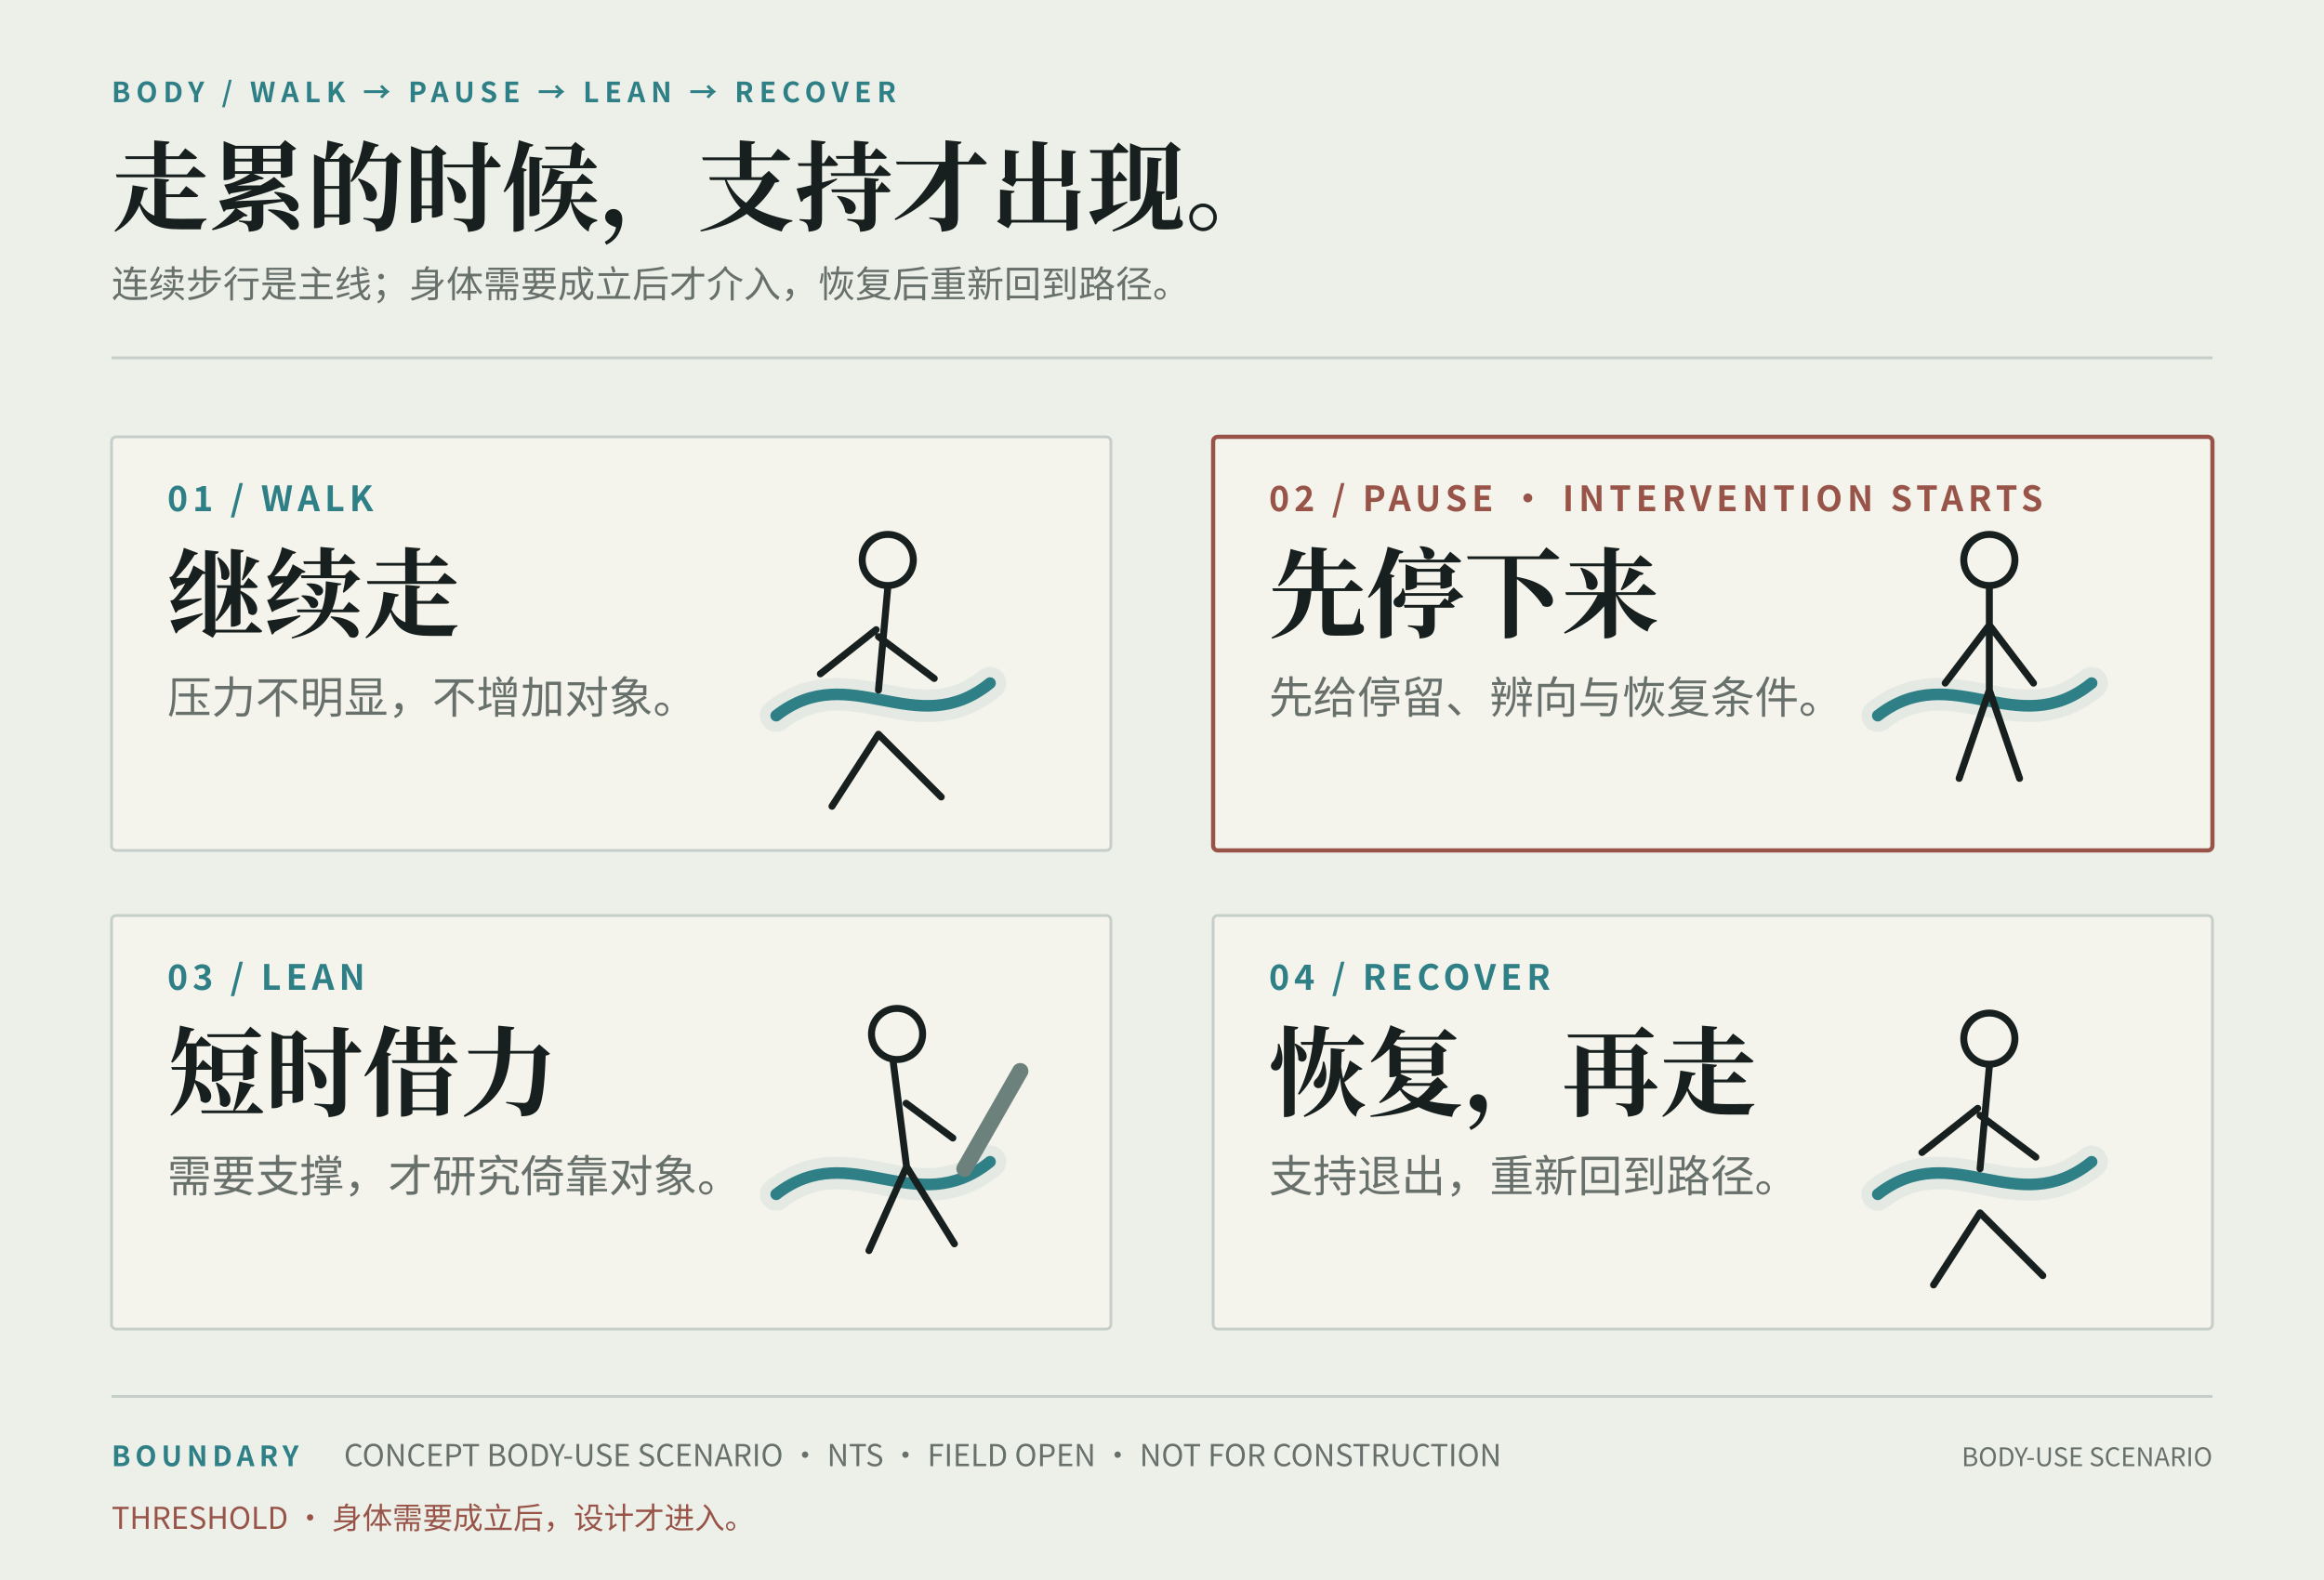
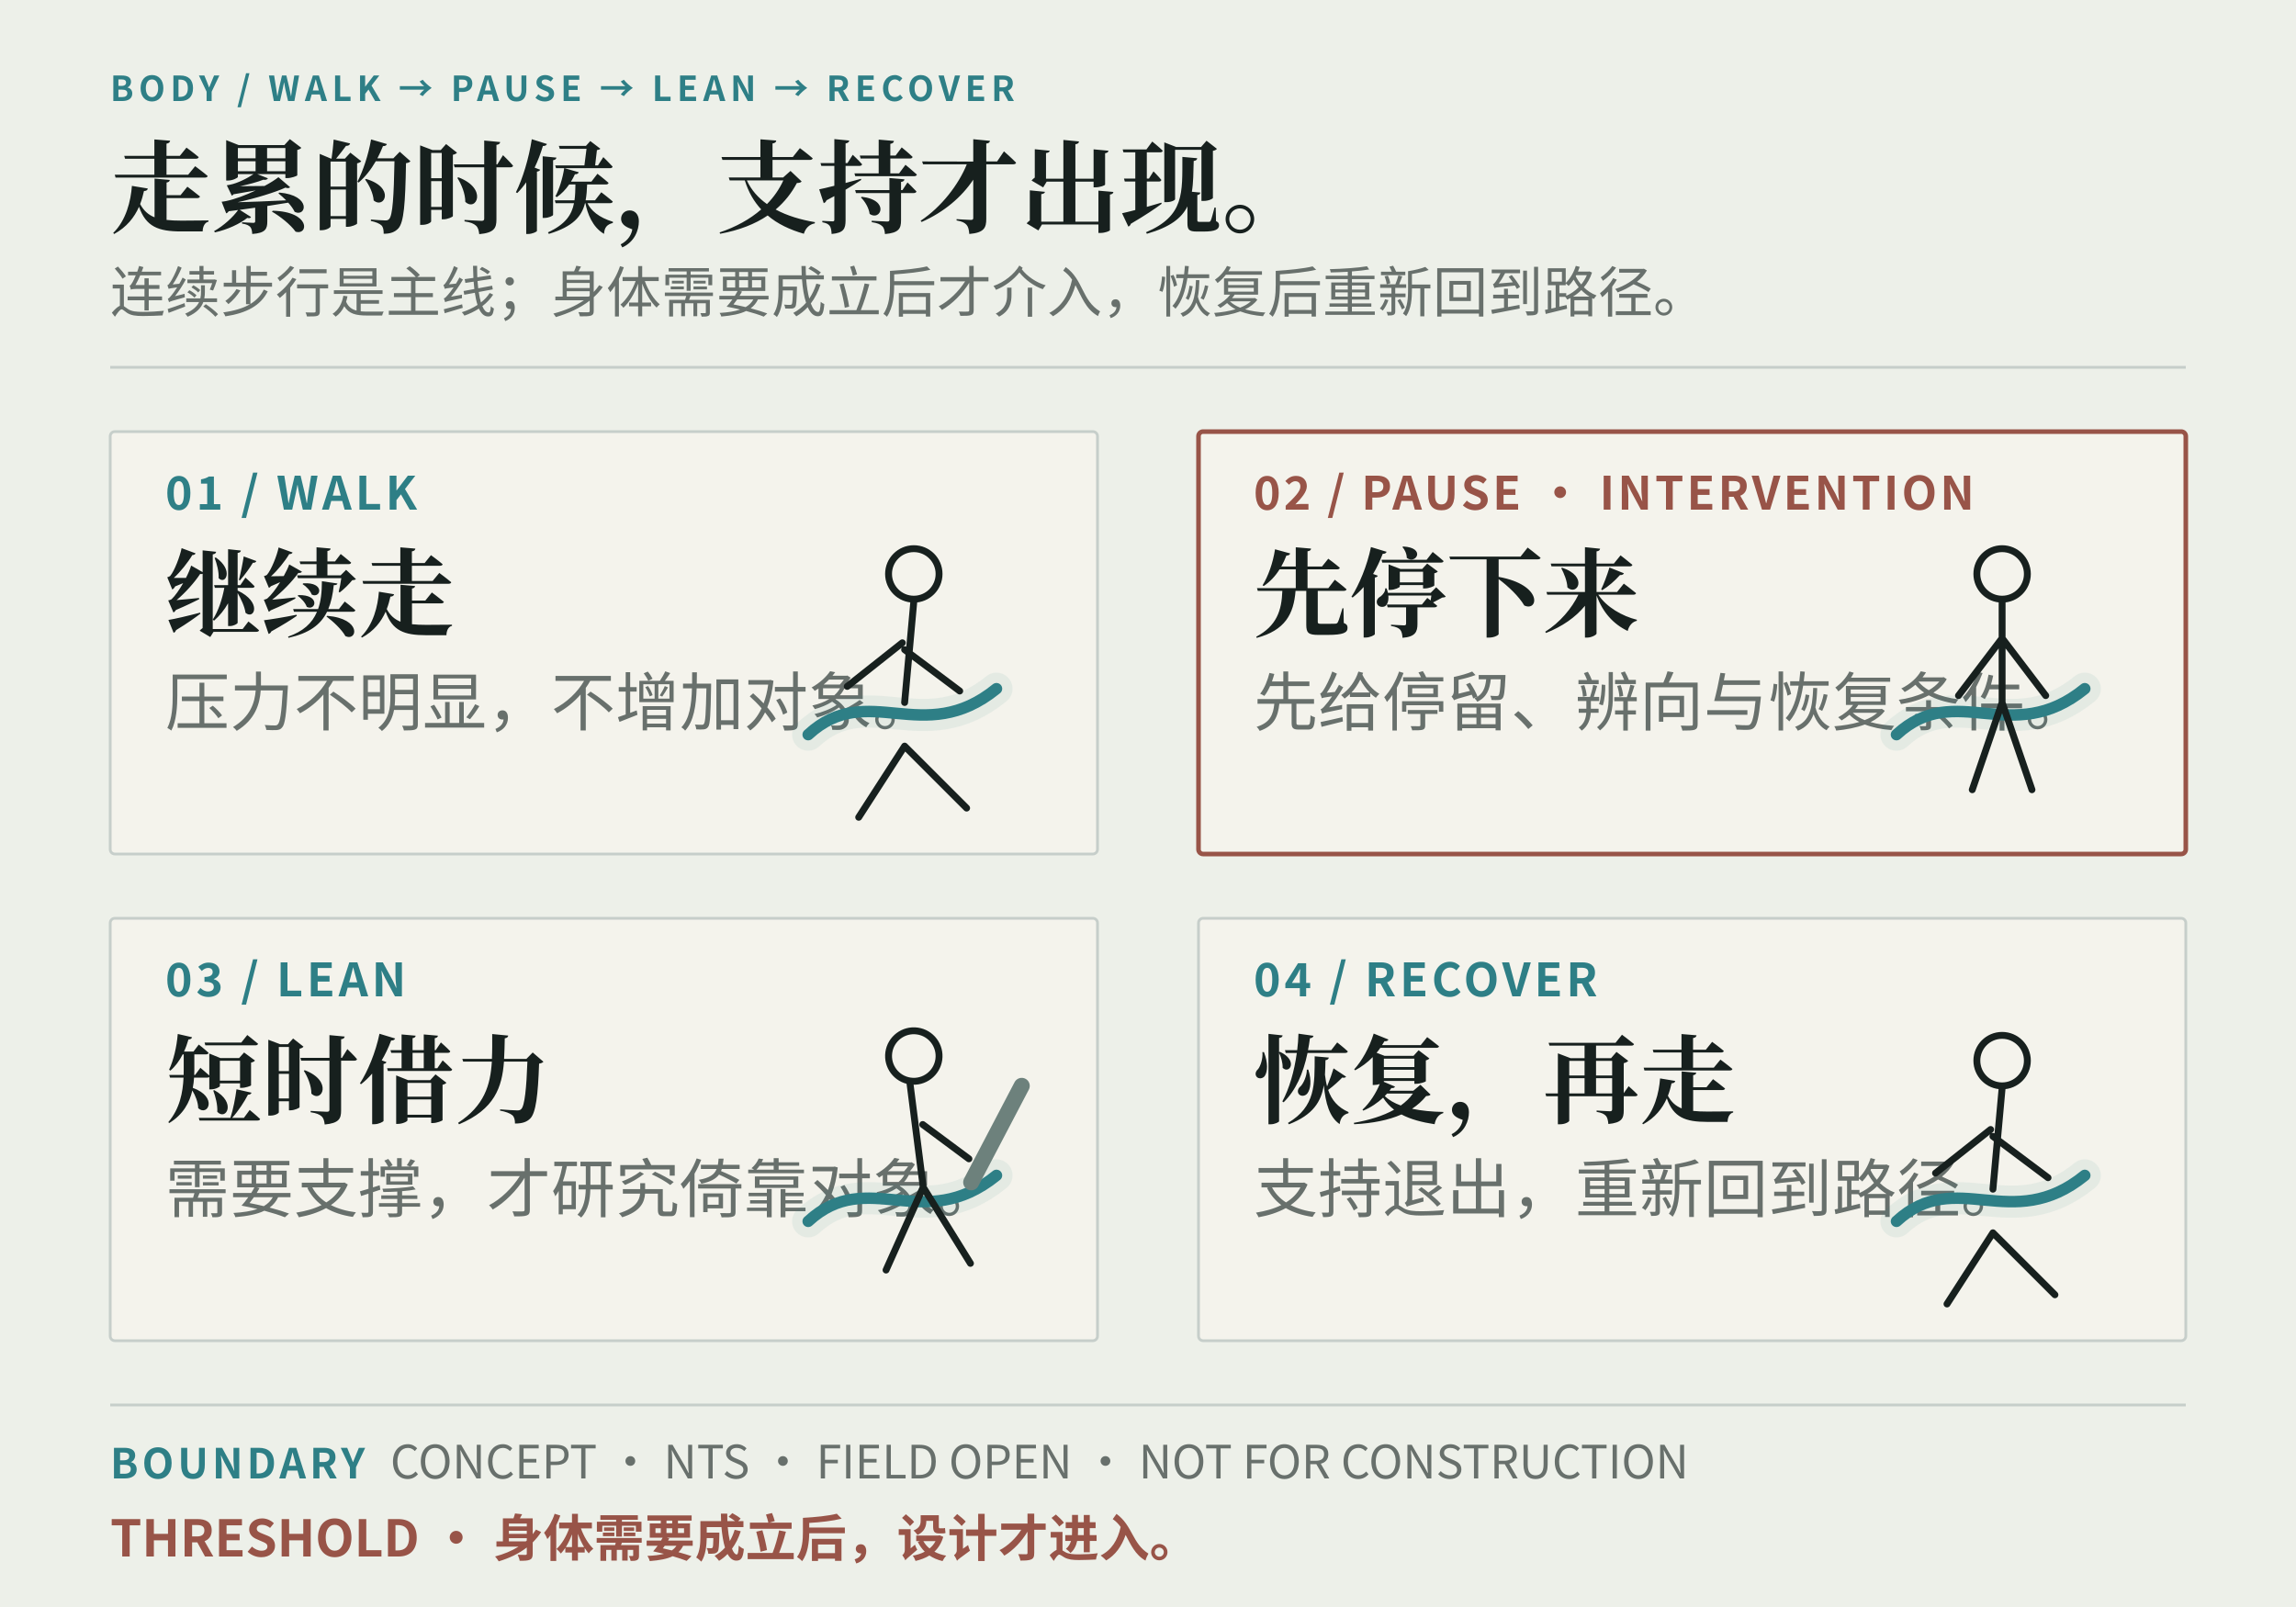
- <svg xmlns="http://www.w3.org/2000/svg" width="1000" height="680" viewBox="0 0 1000 680" role="img" aria-labelledby="title desc">
+ <svg xmlns="http://www.w3.org/2000/svg" width="1000" height="700" viewBox="0 0 1000 700" role="img" aria-labelledby="title desc">
  <defs>
    <style>
- .sans{font-family:"Noto Sans CJK SC","Microsoft YaHei",Arial,sans-serif}.serif{font-family:"Noto Serif CJK SC","Songti SC","SimSun",serif}.ink{fill:#17201E}.muted{fill:#68706C}.water{fill:#2E7F86}.seal{fill:#985448}.rule{stroke:#C6CECA;stroke-width:1.2}.route{fill:none;stroke:#2E7F86;stroke-width:5;stroke-linecap:round;stroke-linejoin:round}.route-soft{fill:none;stroke:#2E7F86;stroke-width:14;stroke-opacity:.08;stroke-linecap:round}.support{fill:none;stroke:#6D817C;stroke-width:7;stroke-linecap:round}.person{fill:none;stroke:#17201E;stroke-width:3;stroke-linecap:round;stroke-linejoin:round}.card{fill:#F4F3EC;stroke:#C6CECA;stroke-width:1.2}.card-pause{fill:#F4F3EC;stroke:#985448;stroke-width:1.8}</style>
+ .sans{font-family:"Noto Sans CJK SC","Microsoft YaHei",Arial,sans-serif}.serif{font-family:"Noto Serif CJK SC","Songti SC","SimSun",serif}.ink{fill:#17201E}.muted{fill:#68706C}.water{fill:#2E7F86}.seal{fill:#985448}.rule{stroke:#C6CECA;stroke-width:1.2}.route{fill:none;stroke:#2E7F86;stroke-width:5;stroke-linecap:round;stroke-linejoin:round}.route-soft{fill:none;stroke:#2E7F86;stroke-width:14;stroke-opacity:.08;stroke-linecap:round}.support{fill:none;stroke:#6D817C;stroke-width:7;stroke-linecap:round}.person{fill:none;stroke:#17201E;stroke-width:3;stroke-linecap:round;stroke-linejoin:round}.card{fill:#F4F3EC;stroke:#C6CECA;stroke-width:1.2}.card-pause{fill:#F4F3EC;stroke:#985448;stroke-width:2}</style>
  </defs>
-   <rect width="1000" height="680" fill="#EDF0E9" />
+   <rect width="1000" height="700" fill="#EDF0E9" />
  <g class="sans">
-     <text x="48" y="44" font-size="12" font-weight="700" letter-spacing="2.4" class="water">BODY / WALK → PAUSE → LEAN → RECOVER</text>
-     <text x="48" y="96" class="serif ink" font-size="42" font-weight="700">走累的时候，支持才出现。</text>
-     <text x="48" y="128" class="muted" font-size="16">连续步行是主线；身体需要成立后才介入，恢复后重新回到路径。</text>
+     <text x="48" y="44" font-size="15" font-weight="700" letter-spacing="2.2" class="water">BODY / WALK → PAUSE → LEAN → RECOVER</text>
+     <text x="48" y="98" class="serif ink" font-size="44" font-weight="700">走累的时候，支持才出现。</text>
+     <text x="48" y="136" class="muted" font-size="24">连续步行是主线；身体需要成立后才介入，恢复后重新回到路径。</text>
  </g>
-   <line x1="48" y1="154" x2="952" y2="154" class="rule" />
+   <line x1="48" y1="160" x2="952" y2="160" class="rule" />
  <g transform="translate(48 188)">
-     <rect width="430" height="178" rx="2" class="card" />
-     <text x="24" y="32" class="sans water" font-size="15" font-weight="700" letter-spacing="2">01 / WALK</text>
-     <text x="24" y="83" class="serif ink" font-size="42" font-weight="700">继续走</text>
-     <text x="24" y="119" class="sans muted" font-size="19">压力不明显，不增加对象。</text>
-     <path d="M286 120 C318 95 346 132 378 106" class="route-soft" />
-     <path d="M286 120 C318 95 346 132 378 106" class="route" />
-     <g transform="translate(334 53)" class="person">
+     <rect width="430" height="184" rx="2" class="card" />
+     <text x="24" y="34" class="sans water" font-size="20" font-weight="700" letter-spacing="1.6">01 / WALK</text>
+     <text x="24" y="86" class="serif ink" font-size="42" font-weight="700">继续走</text>
+     <text x="24" y="128" class="sans muted" font-size="28">压力不明显，不增加对象。</text>
+     <path d="M304 132 C330 108 354 138 386 112" class="route-soft" />
+     <path d="M304 132 C330 108 354 138 386 112" class="route" />
+     <g transform="translate(350 62)" class="person">
      <circle r="11" />
      <path d="M0 12l-4 44m-1-26l-24 19m25-16l24 18m-24 24l-20 31m20-31l27 27" />
    </g>
  </g>
  <g transform="translate(522 188)">
-     <rect width="430" height="178" rx="2" class="card-pause" />
-     <text x="24" y="32" class="sans seal" font-size="15" font-weight="700" letter-spacing="2">02 / PAUSE · INTERVENTION STARTS</text>
-     <text x="24" y="83" class="serif ink" font-size="42" font-weight="700">先停下来</text>
-     <text x="24" y="119" class="sans muted" font-size="19">先给停留、辨向与恢复条件。</text>
-     <path d="M286 120 C318 95 346 132 378 106" class="route-soft" />
-     <path d="M286 120 C318 95 346 132 378 106" class="route" />
-     <g transform="translate(334 53)" class="person">
+     <rect width="430" height="184" rx="2" class="card-pause" />
+     <text x="24" y="34" class="sans seal" font-size="20" font-weight="700" letter-spacing="1.3">02 / PAUSE · INTERVENTION</text>
+     <text x="24" y="86" class="serif ink" font-size="42" font-weight="700">先停下来</text>
+     <text x="24" y="128" class="sans muted" font-size="28">先给停留、辨向与恢复条件。</text>
+     <path d="M304 132 C330 108 354 138 386 112" class="route-soft" />
+     <path d="M304 132 C330 108 354 138 386 112" class="route" />
+     <g transform="translate(350 62)" class="person">
      <circle r="11" />
      <path d="M0 12v44m0-28l-19 25m19-25l19 25m-19 3l-13 38m13-38l13 38" />
    </g>
  </g>
-   <g transform="translate(48 394)">
-     <rect width="430" height="178" rx="2" class="card" />
-     <text x="24" y="32" class="sans water" font-size="15" font-weight="700" letter-spacing="2">03 / LEAN</text>
-     <text x="24" y="83" class="serif ink" font-size="42" font-weight="700">短时借力</text>
-     <text x="24" y="119" class="sans muted" font-size="19">需要支撑，才研究倚靠对象。</text>
-     <path d="M286 120 C318 95 346 132 378 106" class="route-soft" />
-     <path d="M286 120 C318 95 346 132 378 106" class="route" />
-     <path d="M367 109l24-42" class="support" />
-     <g transform="translate(338 51) rotate(8)" class="person">
+   <g transform="translate(48 400)">
+     <rect width="430" height="184" rx="2" class="card" />
+     <text x="24" y="34" class="sans water" font-size="20" font-weight="700" letter-spacing="1.6">03 / LEAN</text>
+     <text x="24" y="86" class="serif ink" font-size="42" font-weight="700">短时借力</text>
+     <text x="24" y="128" class="sans muted" font-size="28">需要支撑，才研究倚靠对象。</text>
+     <path d="M304 132 C330 108 354 138 386 112" class="route-soft" />
+     <path d="M304 132 C330 108 354 138 386 112" class="route" />
+     <path d="M375 115l22-42" class="support" />
+     <g transform="translate(350 60) rotate(8)" class="person">
      <circle r="11" />
      <path d="M0 12l12 44m-4-27l22 12m-18 15l-11 38m11-38l25 30" />
    </g>
  </g>
-   <g transform="translate(522 394)">
-     <rect width="430" height="178" rx="2" class="card" />
-     <text x="24" y="32" class="sans water" font-size="15" font-weight="700" letter-spacing="2">04 / RECOVER</text>
-     <text x="24" y="83" class="serif ink" font-size="42" font-weight="700">恢复，再走</text>
-     <text x="24" y="119" class="sans muted" font-size="19">支持退出，重新回到路径。</text>
-     <path d="M286 120 C318 95 346 132 378 106" class="route-soft" />
-     <path d="M286 120 C318 95 346 132 378 106" class="route" />
-     <g transform="translate(334 53)" class="person">
+   <g transform="translate(522 400)">
+     <rect width="430" height="184" rx="2" class="card" />
+     <text x="24" y="34" class="sans water" font-size="20" font-weight="700" letter-spacing="1.6">04 / RECOVER</text>
+     <text x="24" y="86" class="serif ink" font-size="42" font-weight="700">恢复，再走</text>
+     <text x="24" y="128" class="sans muted" font-size="28">支持退出，重新回到路径。</text>
+     <path d="M304 132 C330 108 354 138 386 112" class="route-soft" />
+     <path d="M304 132 C330 108 354 138 386 112" class="route" />
+     <g transform="translate(350 62)" class="person">
      <circle r="11" />
      <path d="M0 12l-4 44m-1-26l-24 19m25-16l24 18m-24 24l-20 31m20-31l27 27" />
    </g>
  </g>
  <g class="sans">
-     <path d="M48 601H952" class="rule" />
-     <text x="48" y="631" font-size="12" font-weight="700" letter-spacing="2" class="water">BOUNDARY</text>
-     <text x="148" y="631" font-size="13" class="muted">CONCEPT BODY-USE SCENARIO · NTS · FIELD OPEN · NOT FOR CONSTRUCTION</text>
-     <text x="952" y="631" text-anchor="end" font-size="11" class="muted">BODY-USE SCENARIO</text>
-     <text x="48" y="658" font-size="13" class="seal">THRESHOLD · 身体需要成立后，设计才进入。</text>
+     <path d="M48 612H952" class="rule" />
+     <text x="48" y="644" font-size="18" font-weight="700" letter-spacing="1.6" class="water">BOUNDARY</text>
+     <text x="170" y="644" font-size="20" class="muted">CONCEPT · NTS · FIELD OPEN · NOT FOR CONSTRUCTION</text>
+     <text x="48" y="678" font-size="22" font-weight="700" class="seal">THRESHOLD · 身体需要成立后，设计才进入。</text>
  </g>
</svg>
